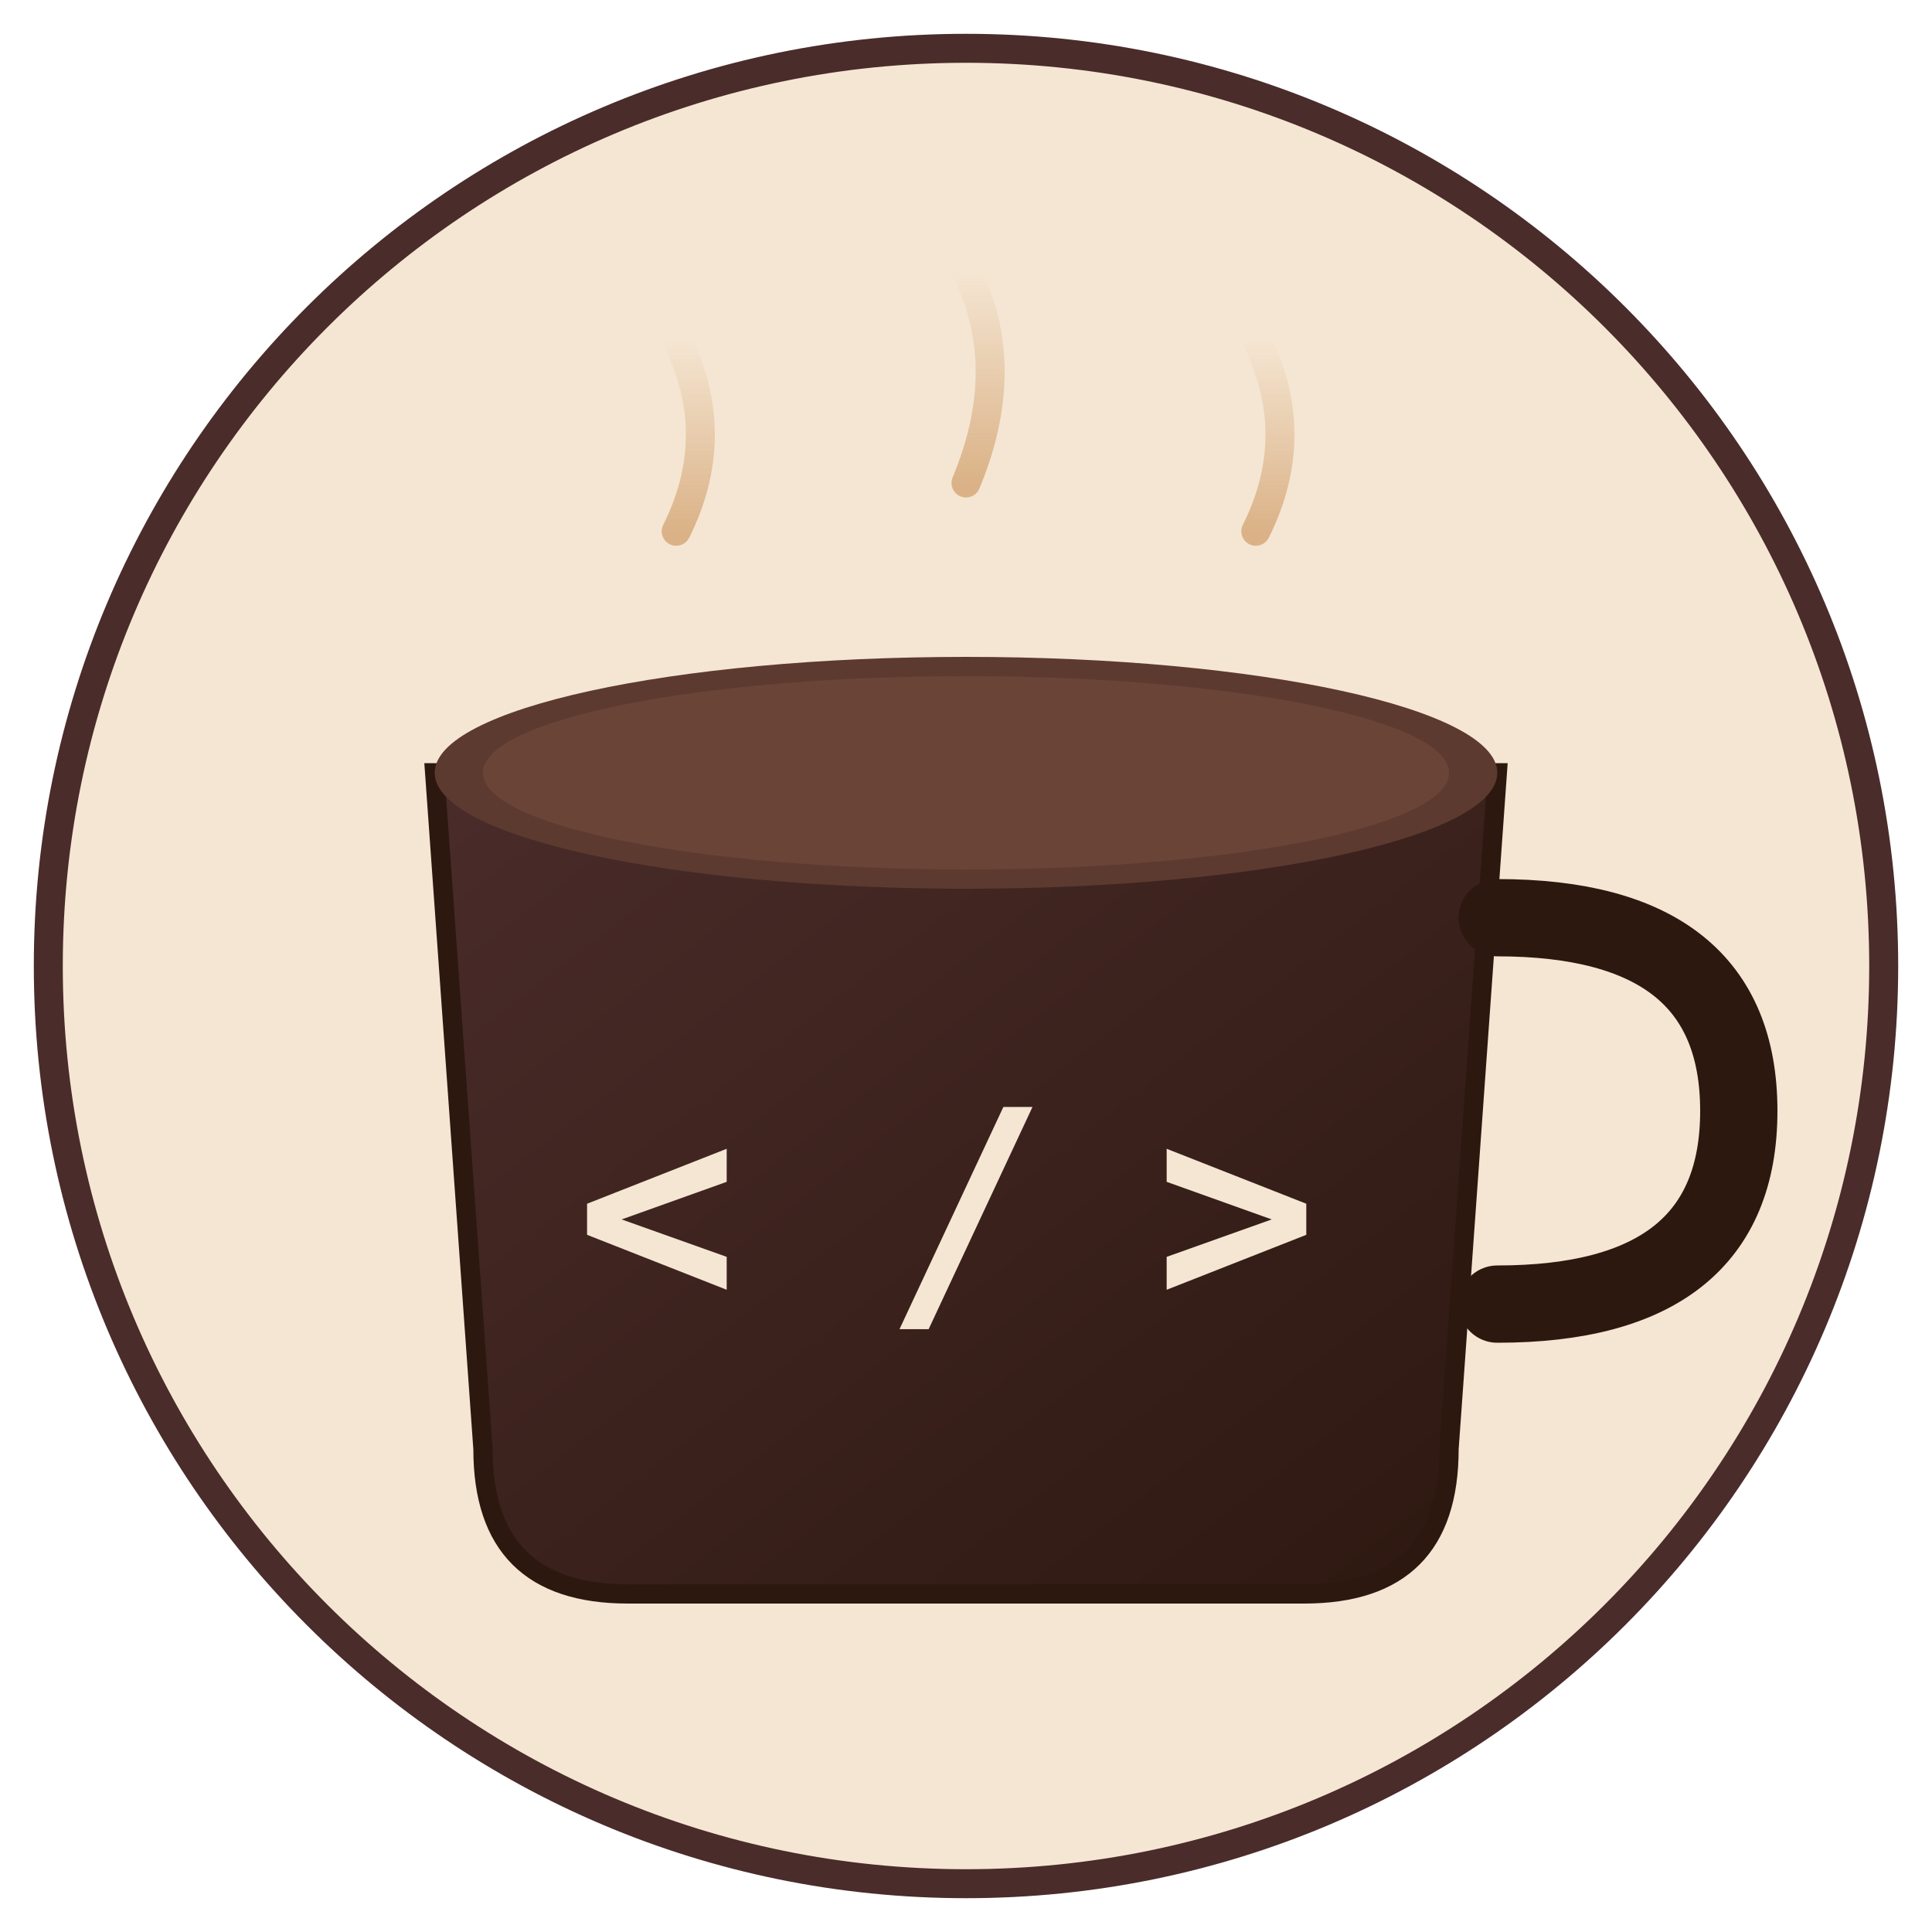
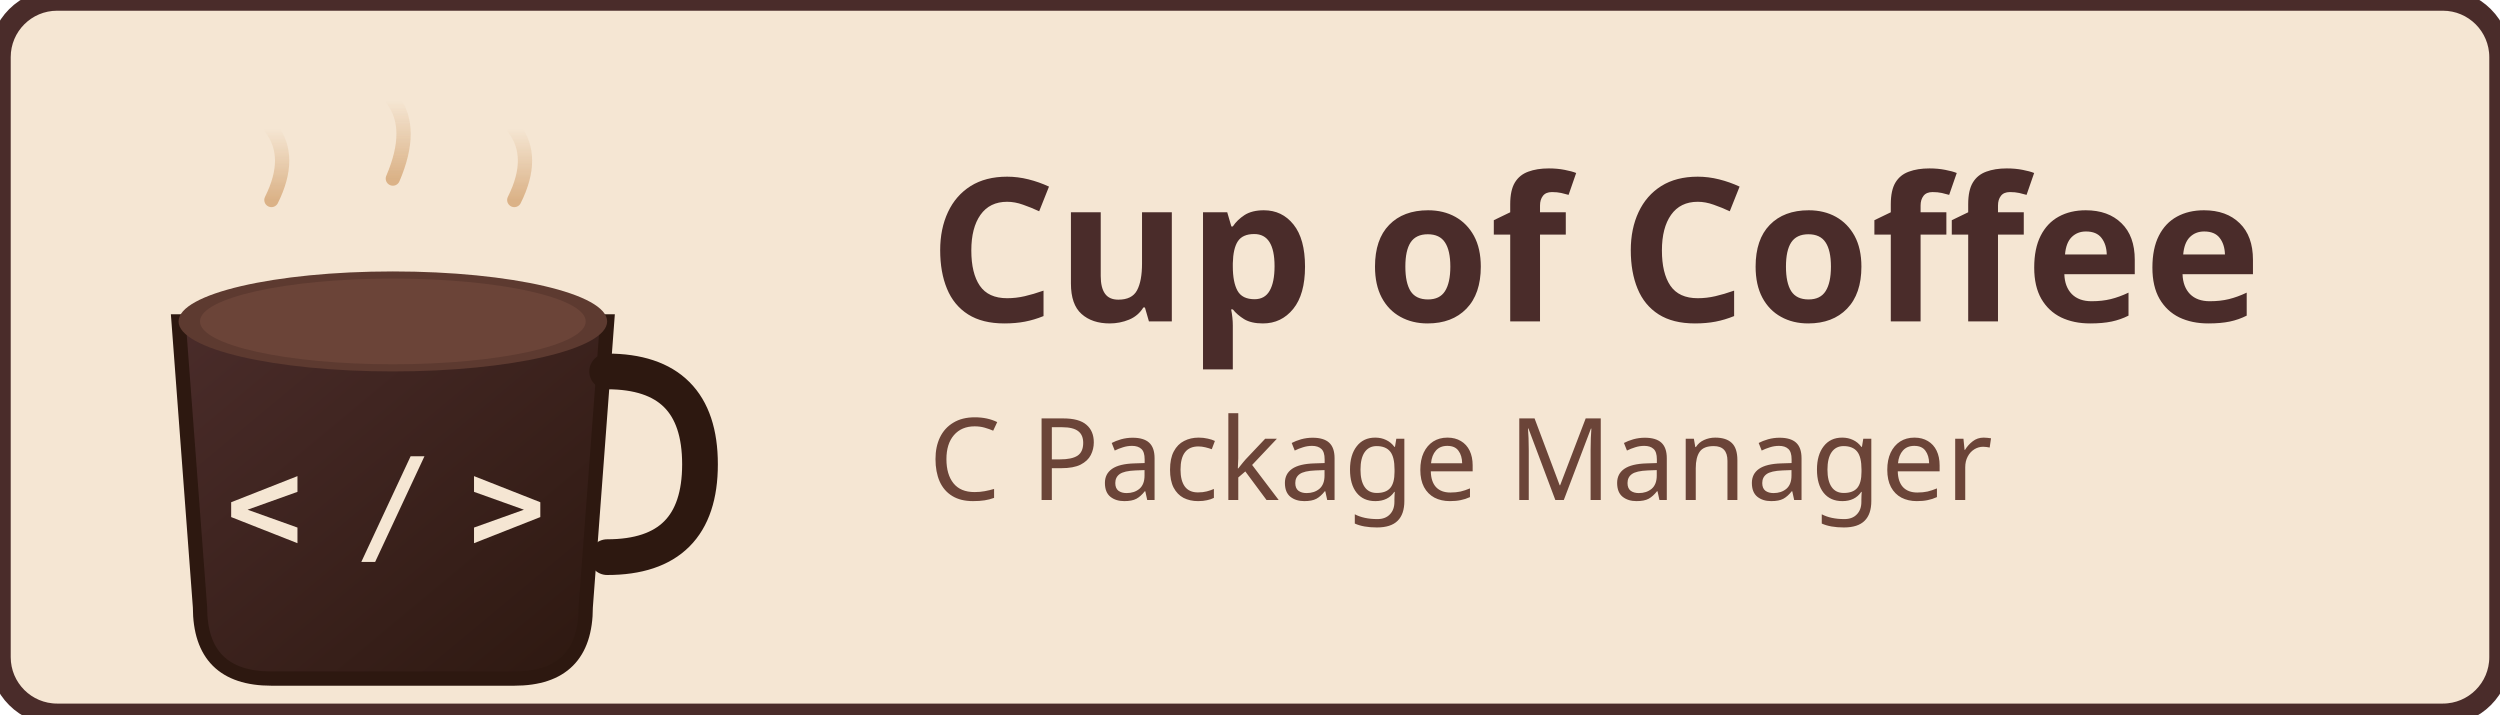
- <svg xmlns="http://www.w3.org/2000/svg" viewBox="0 0 200 200" width="200" height="200">
+ <svg xmlns="http://www.w3.org/2000/svg" viewBox="0 0 350 100" width="350" height="100">
  <defs>
    <linearGradient id="cupGrad" x1="0%" y1="0%" x2="100%" y2="100%">
      <stop offset="0%" style="stop-color:#4a2c2a;stop-opacity:1" />
      <stop offset="100%" style="stop-color:#2d1810;stop-opacity:1" />
    </linearGradient>
    <linearGradient id="steamGrad" x1="0%" y1="100%" x2="0%" y2="0%">
      <stop offset="0%" style="stop-color:#d4a574;stop-opacity:0.8" />
      <stop offset="100%" style="stop-color:#d4a574;stop-opacity:0" />
    </linearGradient>
  </defs>
-   <circle cx="100" cy="100" r="95" fill="#f5e6d3" stroke="#4a2c2a" stroke-width="3" />
-   <path d="M45 80 L50 150 Q50 165 65 165 L135 165 Q150 165 150 150 L155 80 Z" fill="url(#cupGrad)" stroke="#2d1810" stroke-width="2" />
-   <path d="M155 95 Q180 95 180 115 Q180 135 155 135" fill="none" stroke="#2d1810" stroke-width="8" stroke-linecap="round" />
-   <ellipse cx="100" cy="80" rx="55" ry="12" fill="#5d3a30" />
-   <ellipse cx="100" cy="80" rx="50" ry="10" fill="#6b4438" />
-   <path d="M70 55 Q75 45 70 35" fill="none" stroke="url(#steamGrad)" stroke-width="3" stroke-linecap="round">
-     <animate attributeName="d" values="M70 55 Q75 45 70 35;M70 52 Q65 42 70 32;M70 55 Q75 45 70 35" dur="3s" repeatCount="indefinite" />
+   <rect x="0" y="0" width="350" height="100" rx="8" fill="#f5e6d3" stroke="#4a2c2a" stroke-width="3" />
+   <path d="M25 45 L28 85 Q28 95 38 95 L72 95 Q82 95 82 85 L85 45 Z" fill="url(#cupGrad)" stroke="#2d1810" stroke-width="2" />
+   <path d="M85 52 Q98 52 98 65 Q98 78 85 78" fill="none" stroke="#2d1810" stroke-width="5" stroke-linecap="round" />
+   <ellipse cx="55" cy="45" rx="30" ry="7" fill="#5d3a30" />
+   <ellipse cx="55" cy="45" rx="27" ry="6" fill="#6b4438" />
+   <path d="M38 28 Q41 22 38 18" fill="none" stroke="url(#steamGrad)" stroke-width="2" stroke-linecap="round">
+     <animate attributeName="d" values="M38 28 Q41 22 38 18;M38 26 Q35 20 38 16;M38 28 Q41 22 38 18" dur="3s" repeatCount="indefinite" />
  </path>
-   <path d="M100 50 Q105 38 100 28" fill="none" stroke="url(#steamGrad)" stroke-width="3" stroke-linecap="round">
-     <animate attributeName="d" values="M100 50 Q105 38 100 28;M100 47 Q95 35 100 25;M100 50 Q105 38 100 28" dur="3s" repeatCount="indefinite" begin="0.5s" />
+   <path d="M55 25 Q58 18 55 14" fill="none" stroke="url(#steamGrad)" stroke-width="2" stroke-linecap="round">
+     <animate attributeName="d" values="M55 25 Q58 18 55 14;M55 23 Q52 16 55 12;M55 25 Q58 18 55 14" dur="3s" repeatCount="indefinite" begin="0.5s" />
  </path>
-   <path d="M130 55 Q135 45 130 35" fill="none" stroke="url(#steamGrad)" stroke-width="3" stroke-linecap="round">
-     <animate attributeName="d" values="M130 55 Q135 45 130 35;M130 52 Q125 42 130 32;M130 55 Q135 45 130 35" dur="3s" repeatCount="indefinite" begin="1s" />
+   <path d="M72 28 Q75 22 72 18" fill="none" stroke="url(#steamGrad)" stroke-width="2" stroke-linecap="round">
+     <animate attributeName="d" values="M72 28 Q75 22 72 18;M72 26 Q69 20 72 16;M72 28 Q75 22 72 18" dur="3s" repeatCount="indefinite" begin="1s" />
  </path>
-   <g transform="translate(100, 130)" fill="#f5e6d3" font-family="monospace" font-weight="bold" font-size="28" text-anchor="middle">
-     <text x="-32" y="5">&lt;</text>
+   <g transform="translate(55, 72)" fill="#f5e6d3" font-family="monospace" font-weight="bold" font-size="18" text-anchor="middle">
+     <text x="-18" y="5">&lt;</text>
    <text x="0" y="5">/</text>
-     <text x="28" y="5">&gt;</text>
+     <text x="16" y="5">&gt;</text>
  </g>
+   <text x="130" y="45" font-family="Verdana, sans-serif" font-size="28" font-weight="bold" fill="#4a2c2a">Cup of Coffee</text>
+   <text x="130" y="70" font-family="Verdana, sans-serif" font-size="16" fill="#6b4438">C Package Manager</text>
</svg>
